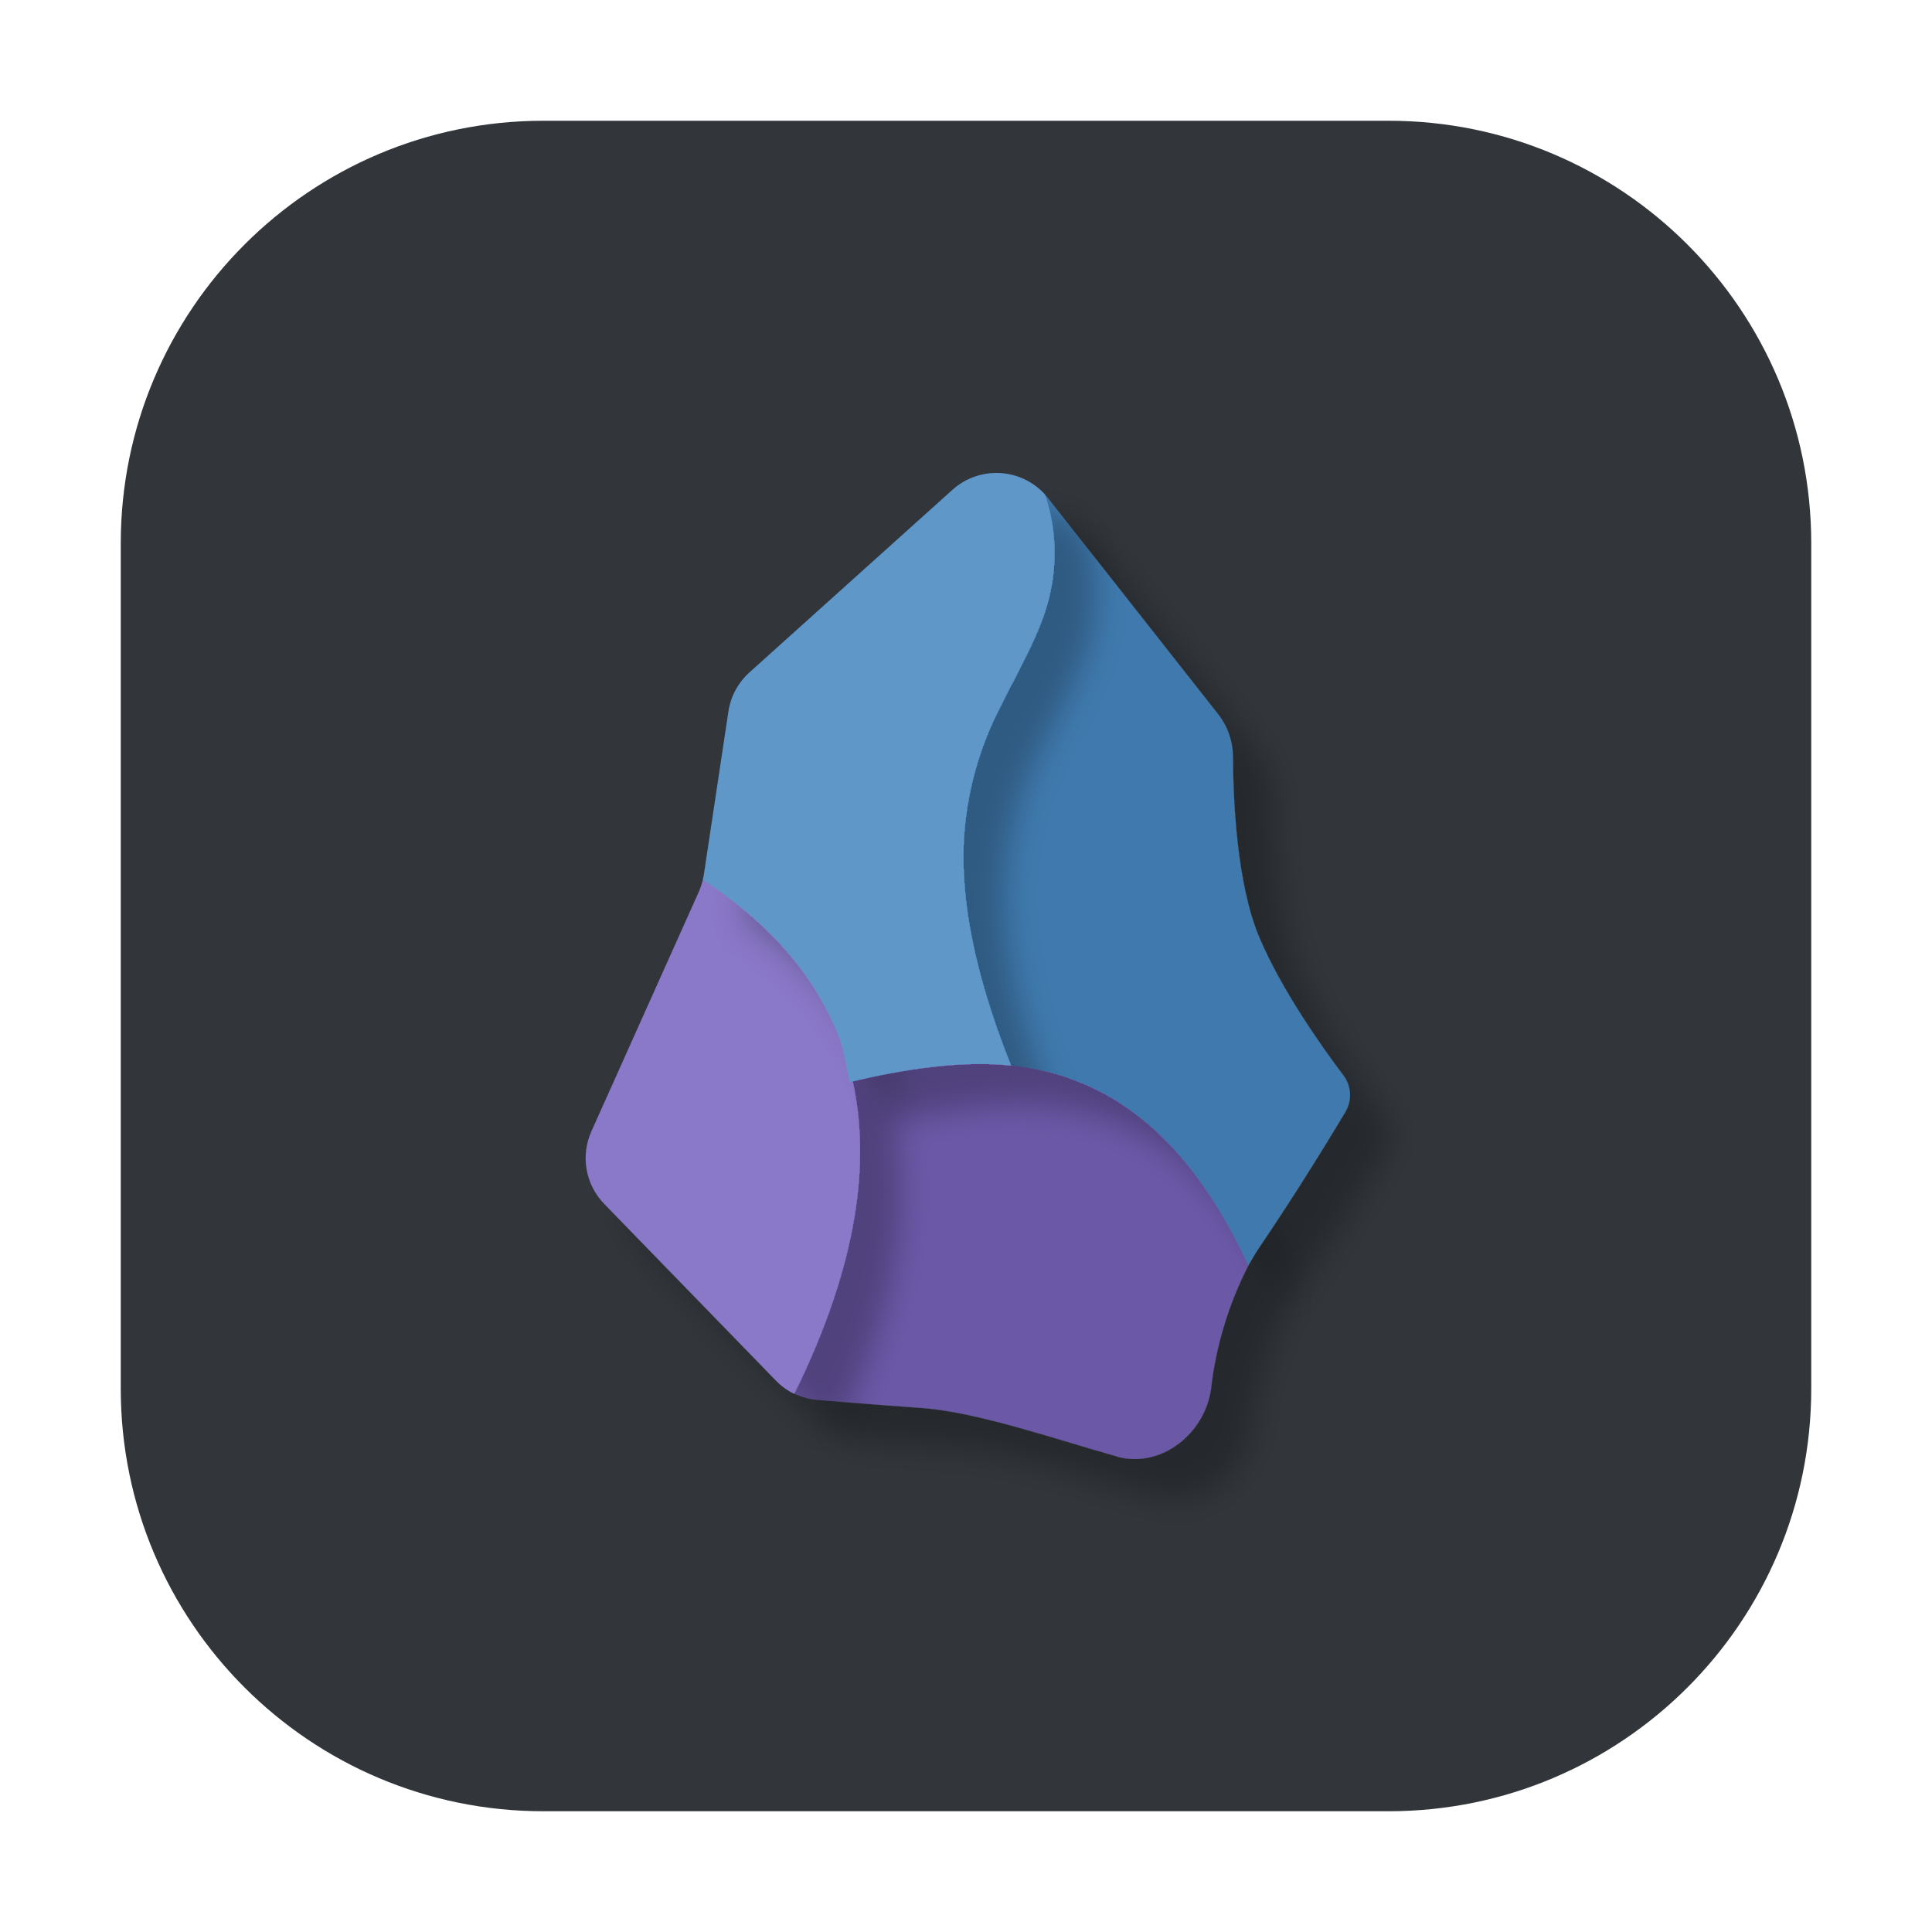
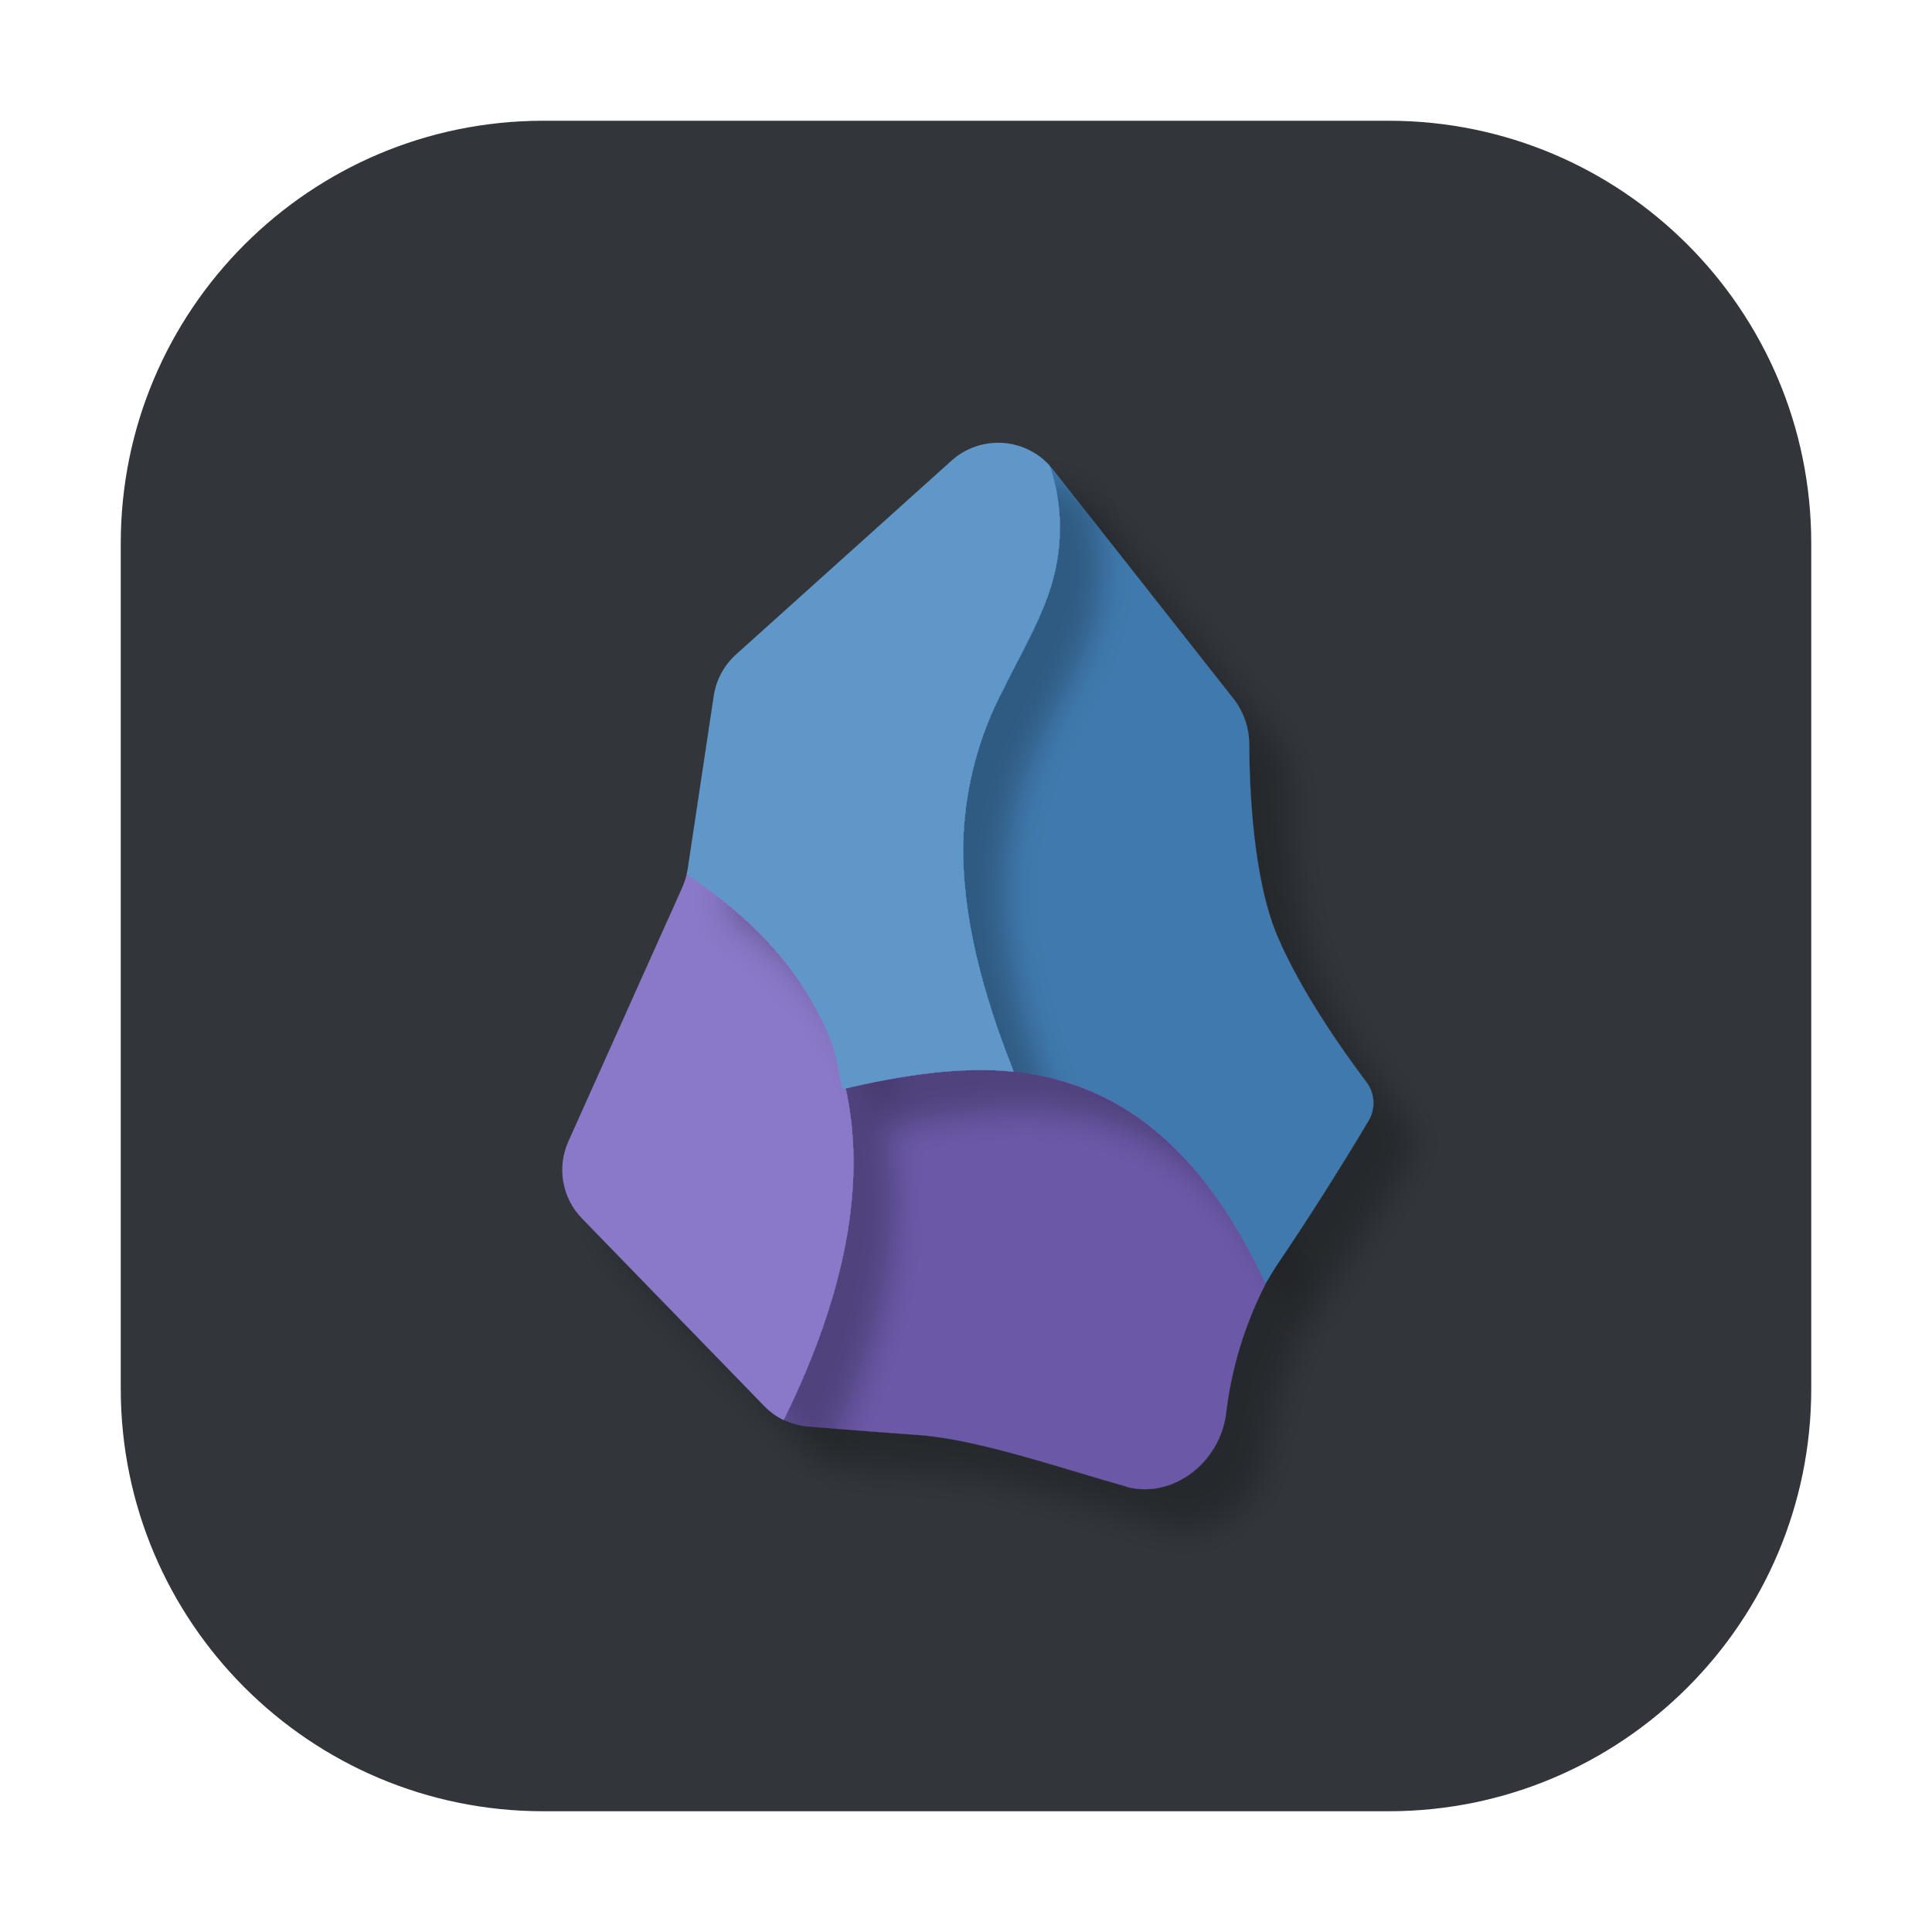
<svg xmlns="http://www.w3.org/2000/svg" width="192" height="192" viewBox="0 0 192 192" fill="none">
  <rect x="12" y="12" width="168" height="168" rx="42" fill="#32363B" />
  <g filter="url(#filter0_d_370_2899)">
-     <path d="M111.032 144.766C115.377 145.952 119.76 142.469 120.353 137.99C120.847 133.723 122.105 129.58 124.066 125.759C122.25 114.2 114.389 106.831 107.9 104.4C101.01 101.835 92.15 103.7 84.752 107.461C83.47 115.441 81.928 125.609 78.934 138.507C79.699 138.851 80.484 139.081 81.326 139.138C81.326 139.138 85.996 139.521 91.585 139.923C97.136 140.306 105.443 143.196 111.032 144.747V144.766Z" fill="#6B58A7" />
+     <path d="M111.941 147.751C116.552 149.011 121.203 145.314 121.833 140.561C122.357 136.033 123.692 131.637 125.774 127.582C123.846 115.314 115.503 107.494 108.618 104.914C101.305 102.193 91.903 104.172 84.052 108.163C82.691 116.631 81.055 127.422 77.877 141.109C78.689 141.475 79.522 141.719 80.416 141.78C80.416 141.78 85.372 142.186 91.303 142.612C97.194 143.019 106.01 146.086 111.941 147.731V147.751Z" fill="#6B58A7" />
  </g>
  <g filter="url(#filter1_d_370_2899)">
-     <path d="M78.931 138.507C85.428 125.325 86.444 115.205 84.743 107.473C84.369 105.774 85.35 103.776 84.743 102.3C83.321 91.872 75.919 87.748 69.859 87.402C69.744 87.843 69.61 88.245 69.438 88.647L58.777 112.419C58.239 113.609 58.071 114.934 58.297 116.221C58.522 117.508 59.13 118.698 60.04 119.635L77.094 137.186C77.623 137.737 78.245 138.191 78.931 138.526V138.507Z" fill="#8A78C8" />
+     <path d="M77.877 141.109C84.772 127.121 85.85 116.381 84.044 108.175C83.647 106.372 84.688 104.252 84.044 102.686C82.535 91.619 74.68 87.243 68.249 86.876C68.127 87.343 67.985 87.77 67.802 88.196L56.488 113.424C55.917 114.687 55.739 116.094 55.978 117.459C56.218 118.825 56.862 120.087 57.829 121.082L75.927 139.708C76.489 140.293 77.149 140.774 77.877 141.13V141.109Z" fill="#8A78C8" />
  </g>
  <g filter="url(#filter2_d_370_2899)">
-     <path d="M100.464 105.873C102.608 106.102 104.713 106.562 106.742 107.327C113.25 109.758 119.183 115.213 124.064 125.759C124.409 125.166 124.753 124.573 125.136 123.998C128.116 119.573 130.976 115.067 133.711 110.485C134.045 109.919 134.201 109.265 134.156 108.609C134.112 107.953 133.87 107.326 133.462 106.81C131.357 104.016 127.337 98.35 125.136 93.125C122.877 87.728 122.552 79.344 122.533 75.286C122.533 73.736 122.035 72.224 121.078 70.999L104.139 49.485C104.047 49.374 103.951 49.265 103.852 49.16C103.699 52.6 103 56.085 102.136 59.496C101.315 62.25 100.185 64.902 98.767 67.401L97.389 70.118C95.179 74.325 93.912 78.962 93.675 83.708C93.446 89.335 96.694 96.417 100.464 105.873Z" fill="#3F79AD" />
+     <path d="M100.726 106.477C103.001 106.721 105.236 107.208 107.389 108.021C114.295 110.6 120.592 116.389 125.772 127.581C126.137 126.951 126.503 126.322 126.909 125.712C130.072 121.016 133.106 116.234 136.009 111.372C136.364 110.771 136.529 110.077 136.482 109.381C136.435 108.685 136.178 108.019 135.745 107.472C133.511 104.507 129.245 98.494 126.909 92.949C124.512 87.221 124.167 78.324 124.147 74.018C124.147 72.373 123.618 70.768 122.603 69.468L104.626 46.637C104.529 46.519 104.427 46.404 104.322 46.292C104.159 49.943 103.418 53.641 102.5 57.261C101.63 60.183 100.43 62.998 98.925 65.649L97.463 68.534C95.118 72.998 93.773 77.919 93.522 82.955C93.278 88.927 96.725 96.443 100.726 106.477Z" fill="#3F79AD" />
  </g>
  <g filter="url(#filter3_d_370_2899)">
-     <path d="M100.466 105.873C96.696 96.417 95.528 89.335 95.777 83.689C96.013 78.943 97.281 74.306 99.49 70.1C99.93 69.181 100.409 68.281 100.868 67.401C102.227 64.74 103.548 62.233 104.237 59.477C105.101 56.066 104.969 52.478 103.854 49.141C102.693 47.861 101.072 47.094 99.346 47.008C97.62 46.922 95.93 47.524 94.648 48.681L74.474 66.826C73.349 67.84 72.611 69.214 72.387 70.712L69.938 86.981L69.842 87.421C74.397 90.388 80.177 95.154 83.259 102.734C83.896 104.269 84.094 105.927 84.45 107.55C89.809 106.248 95.413 105.375 100.466 105.892V105.873Z" fill="#5F97C9" />
+     <path d="M100.728 106.477C96.727 96.443 95.488 88.927 95.752 82.935C96.003 77.899 97.348 72.978 99.692 68.514C100.16 67.539 100.667 66.584 101.155 65.65C102.597 62.826 103.999 60.166 104.73 57.24C105.648 53.621 105.507 49.814 104.324 46.272C103.091 44.914 101.371 44.1 99.539 44.009C97.708 43.917 95.915 44.556 94.553 45.785L73.144 65.04C71.95 66.116 71.167 67.574 70.93 69.164L68.33 86.429L68.228 86.896C73.063 90.045 79.197 95.102 82.468 103.146C83.143 104.775 83.353 106.535 83.731 108.257C89.419 106.876 95.366 105.949 100.728 106.497V106.477Z" fill="#5F97C9" />
  </g>
  <defs>
-     <filter id="filter0_d_370_2899" x="78.934" y="103.216" width="52.133" height="48.784" filterUnits="userSpaceOnUse" color-interpolation-filters="sRGB">
+     <filter id="filter0_d_370_2899" x="77.877" y="103.657" width="54.897" height="51.343" filterUnits="userSpaceOnUse" color-interpolation-filters="sRGB">
      <feFlood flood-opacity="0" result="BackgroundImageFix" />
      <feColorMatrix in="SourceAlpha" type="matrix" values="0 0 0 0 0 0 0 0 0 0 0 0 0 0 0 0 0 0 127 0" result="hardAlpha" />
      <feOffset dx="4" dy="4" />
      <feGaussianBlur stdDeviation="1.5" />
      <feComposite in2="hardAlpha" operator="out" />
      <feColorMatrix type="matrix" values="0 0 0 0 0 0 0 0 0 0 0 0 0 0 0 0 0 0 0.25 0" />
      <feBlend mode="normal" in2="BackgroundImageFix" result="effect1_dropShadow_370_2899" />
      <feBlend mode="normal" in="SourceGraphic" in2="effect1_dropShadow_370_2899" result="shape" />
    </filter>
-     <filter id="filter1_d_370_2899" x="58.199" y="87.402" width="34.273" height="58.123" filterUnits="userSpaceOnUse" color-interpolation-filters="sRGB">
+     <filter id="filter1_d_370_2899" x="55.875" y="86.876" width="35.943" height="61.254" filterUnits="userSpaceOnUse" color-interpolation-filters="sRGB">
      <feFlood flood-opacity="0" result="BackgroundImageFix" />
      <feColorMatrix in="SourceAlpha" type="matrix" values="0 0 0 0 0 0 0 0 0 0 0 0 0 0 0 0 0 0 127 0" result="hardAlpha" />
      <feOffset dx="4" dy="4" />
      <feGaussianBlur stdDeviation="1.5" />
      <feComposite in2="hardAlpha" operator="out" />
      <feColorMatrix type="matrix" values="0 0 0 0 0 0 0 0 0 0 0 0 0 0 0 0 0 0 0.25 0" />
      <feBlend mode="normal" in2="BackgroundImageFix" result="effect1_dropShadow_370_2899" />
      <feBlend mode="normal" in="SourceGraphic" in2="effect1_dropShadow_370_2899" result="shape" />
    </filter>
-     <filter id="filter2_d_370_2899" x="93.664" y="49.16" width="47.5" height="83.599" filterUnits="userSpaceOnUse" color-interpolation-filters="sRGB">
+     <filter id="filter2_d_370_2899" x="93.51" y="46.292" width="49.98" height="88.289" filterUnits="userSpaceOnUse" color-interpolation-filters="sRGB">
      <feFlood flood-opacity="0" result="BackgroundImageFix" />
      <feColorMatrix in="SourceAlpha" type="matrix" values="0 0 0 0 0 0 0 0 0 0 0 0 0 0 0 0 0 0 127 0" result="hardAlpha" />
      <feOffset dx="4" dy="4" />
      <feGaussianBlur stdDeviation="1.5" />
      <feComposite in2="hardAlpha" operator="out" />
      <feColorMatrix type="matrix" values="0 0 0 0 0 0 0 0 0 0 0 0 0 0 0 0 0 0 0.25 0" />
      <feBlend mode="normal" in2="BackgroundImageFix" result="effect1_dropShadow_370_2899" />
      <feBlend mode="normal" in="SourceGraphic" in2="effect1_dropShadow_370_2899" result="shape" />
    </filter>
-     <filter id="filter3_d_370_2899" x="69.842" y="47" width="41.959" height="67.55" filterUnits="userSpaceOnUse" color-interpolation-filters="sRGB">
+     <filter id="filter3_d_370_2899" x="68.228" y="44" width="44.1" height="71.257" filterUnits="userSpaceOnUse" color-interpolation-filters="sRGB">
      <feFlood flood-opacity="0" result="BackgroundImageFix" />
      <feColorMatrix in="SourceAlpha" type="matrix" values="0 0 0 0 0 0 0 0 0 0 0 0 0 0 0 0 0 0 127 0" result="hardAlpha" />
      <feOffset dx="4" dy="4" />
      <feGaussianBlur stdDeviation="1.5" />
      <feComposite in2="hardAlpha" operator="out" />
      <feColorMatrix type="matrix" values="0 0 0 0 0 0 0 0 0 0 0 0 0 0 0 0 0 0 0.25 0" />
      <feBlend mode="normal" in2="BackgroundImageFix" result="effect1_dropShadow_370_2899" />
      <feBlend mode="normal" in="SourceGraphic" in2="effect1_dropShadow_370_2899" result="shape" />
    </filter>
  </defs>
</svg>
